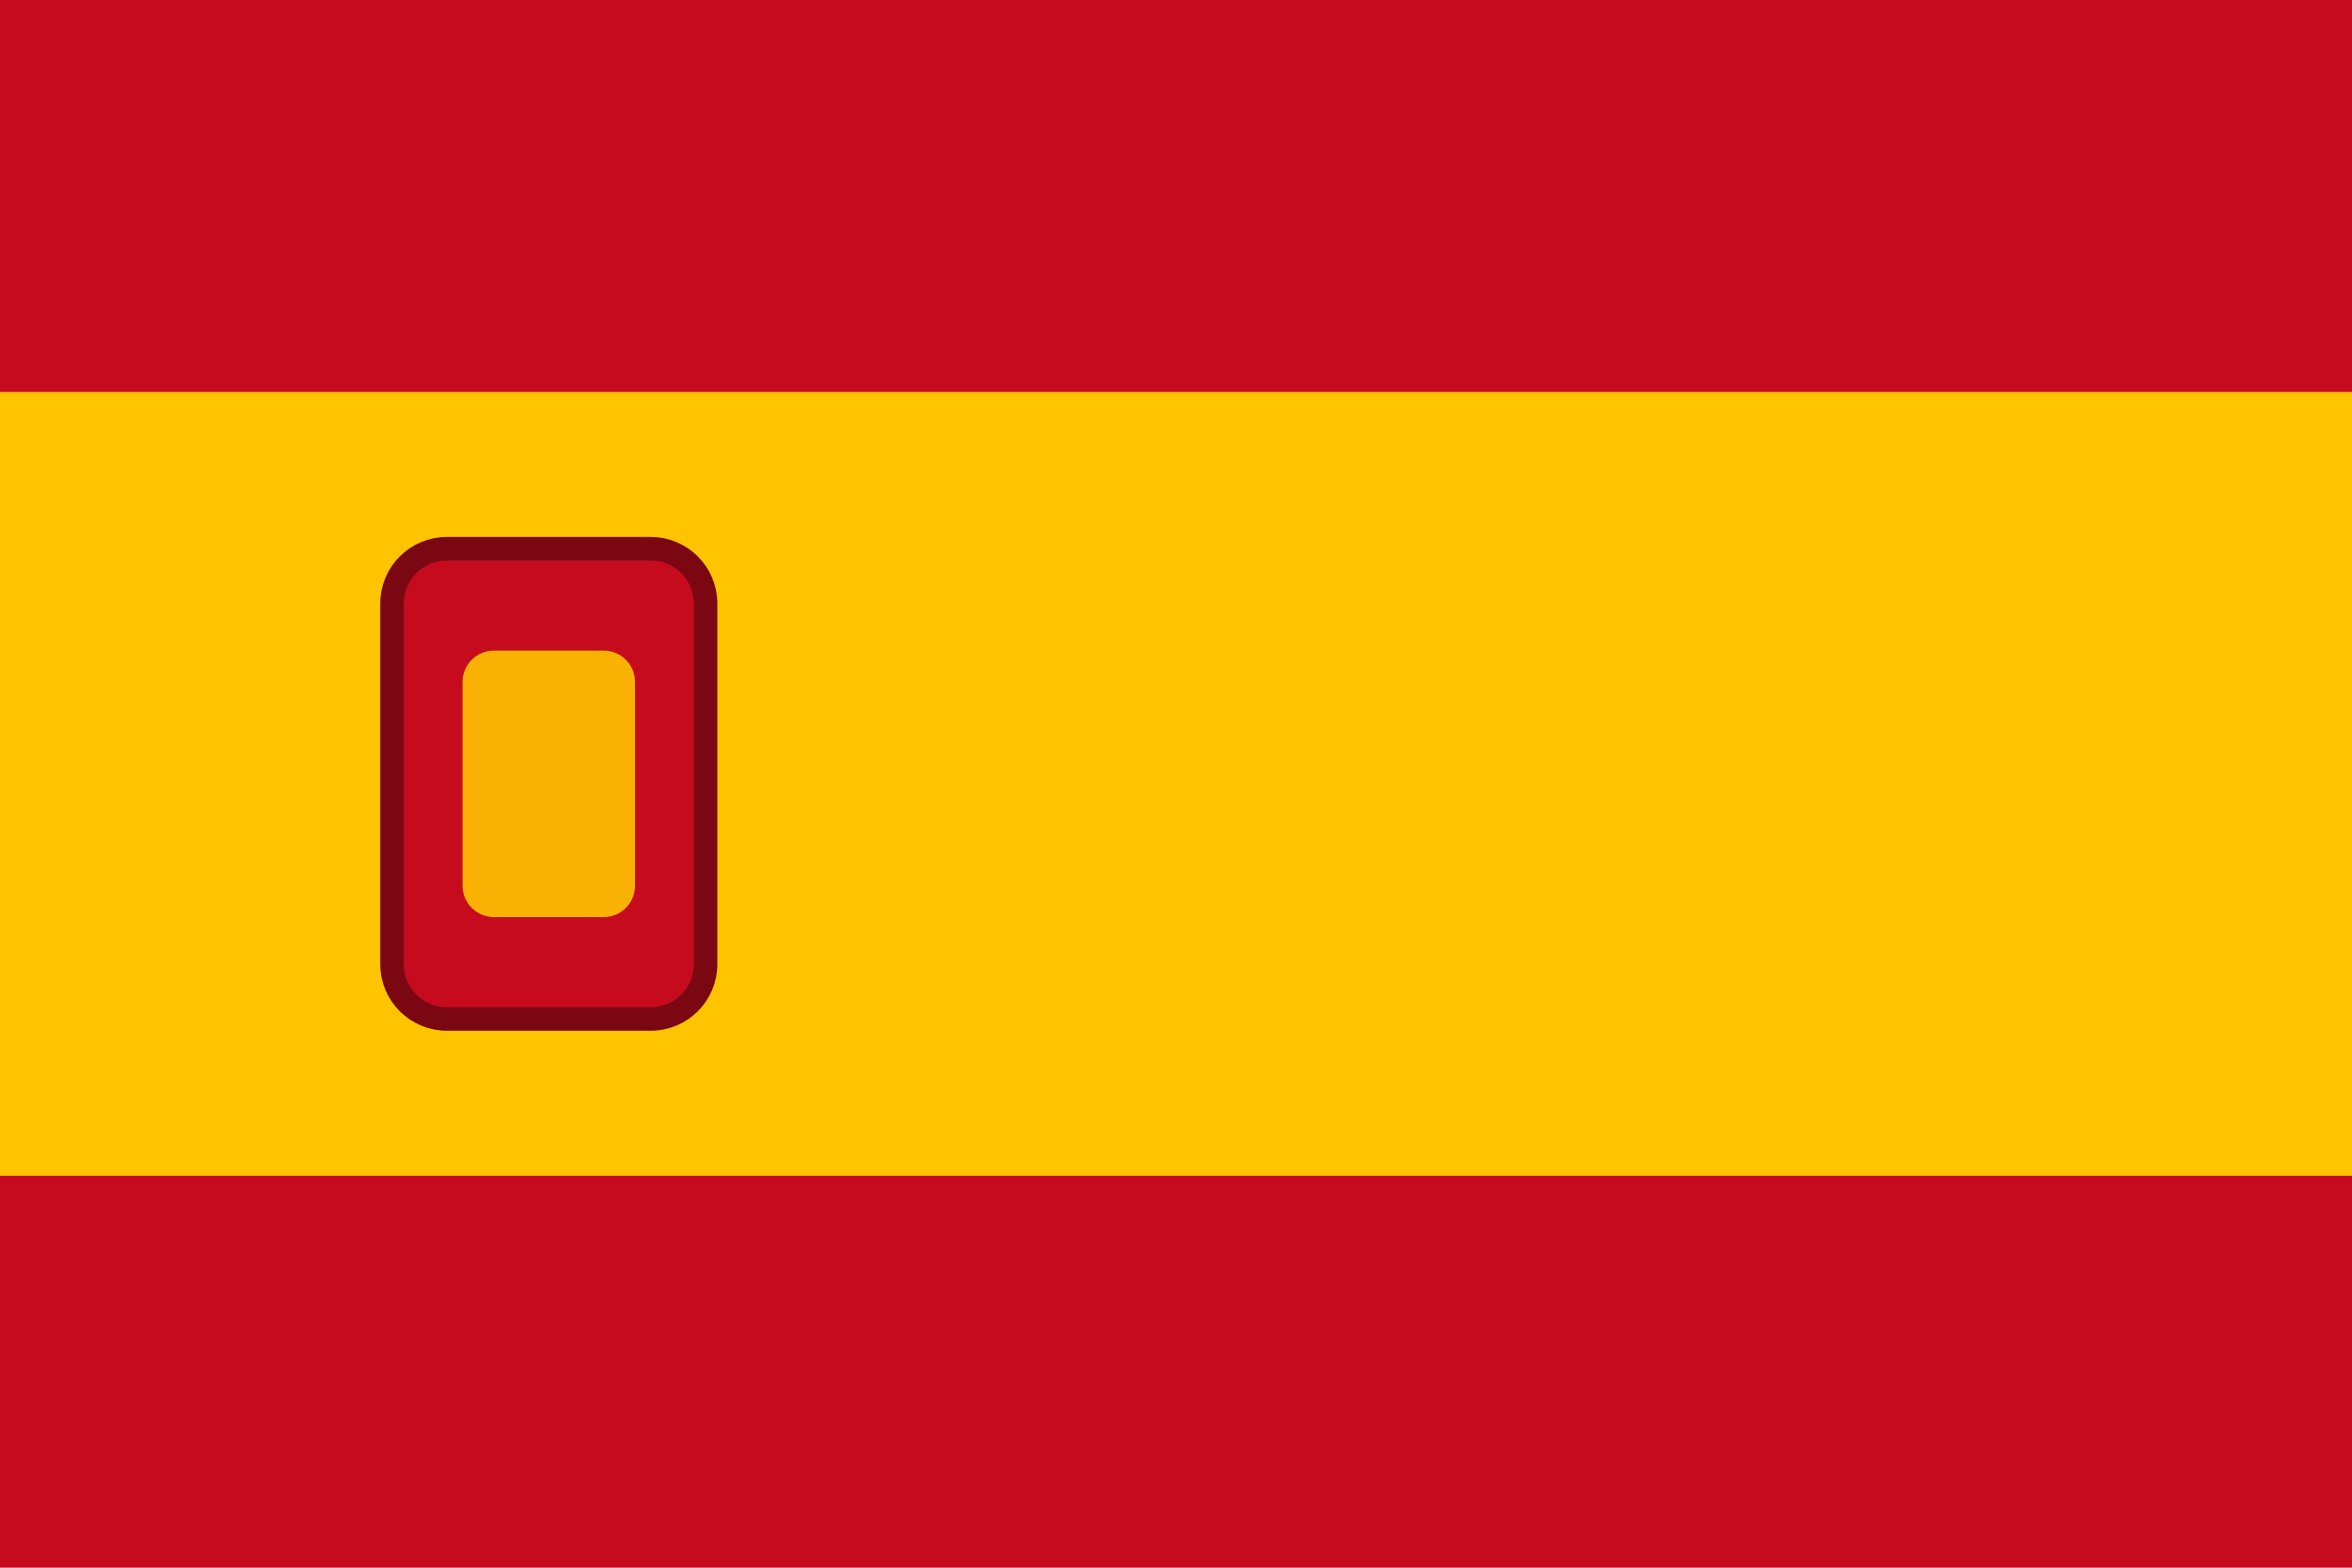
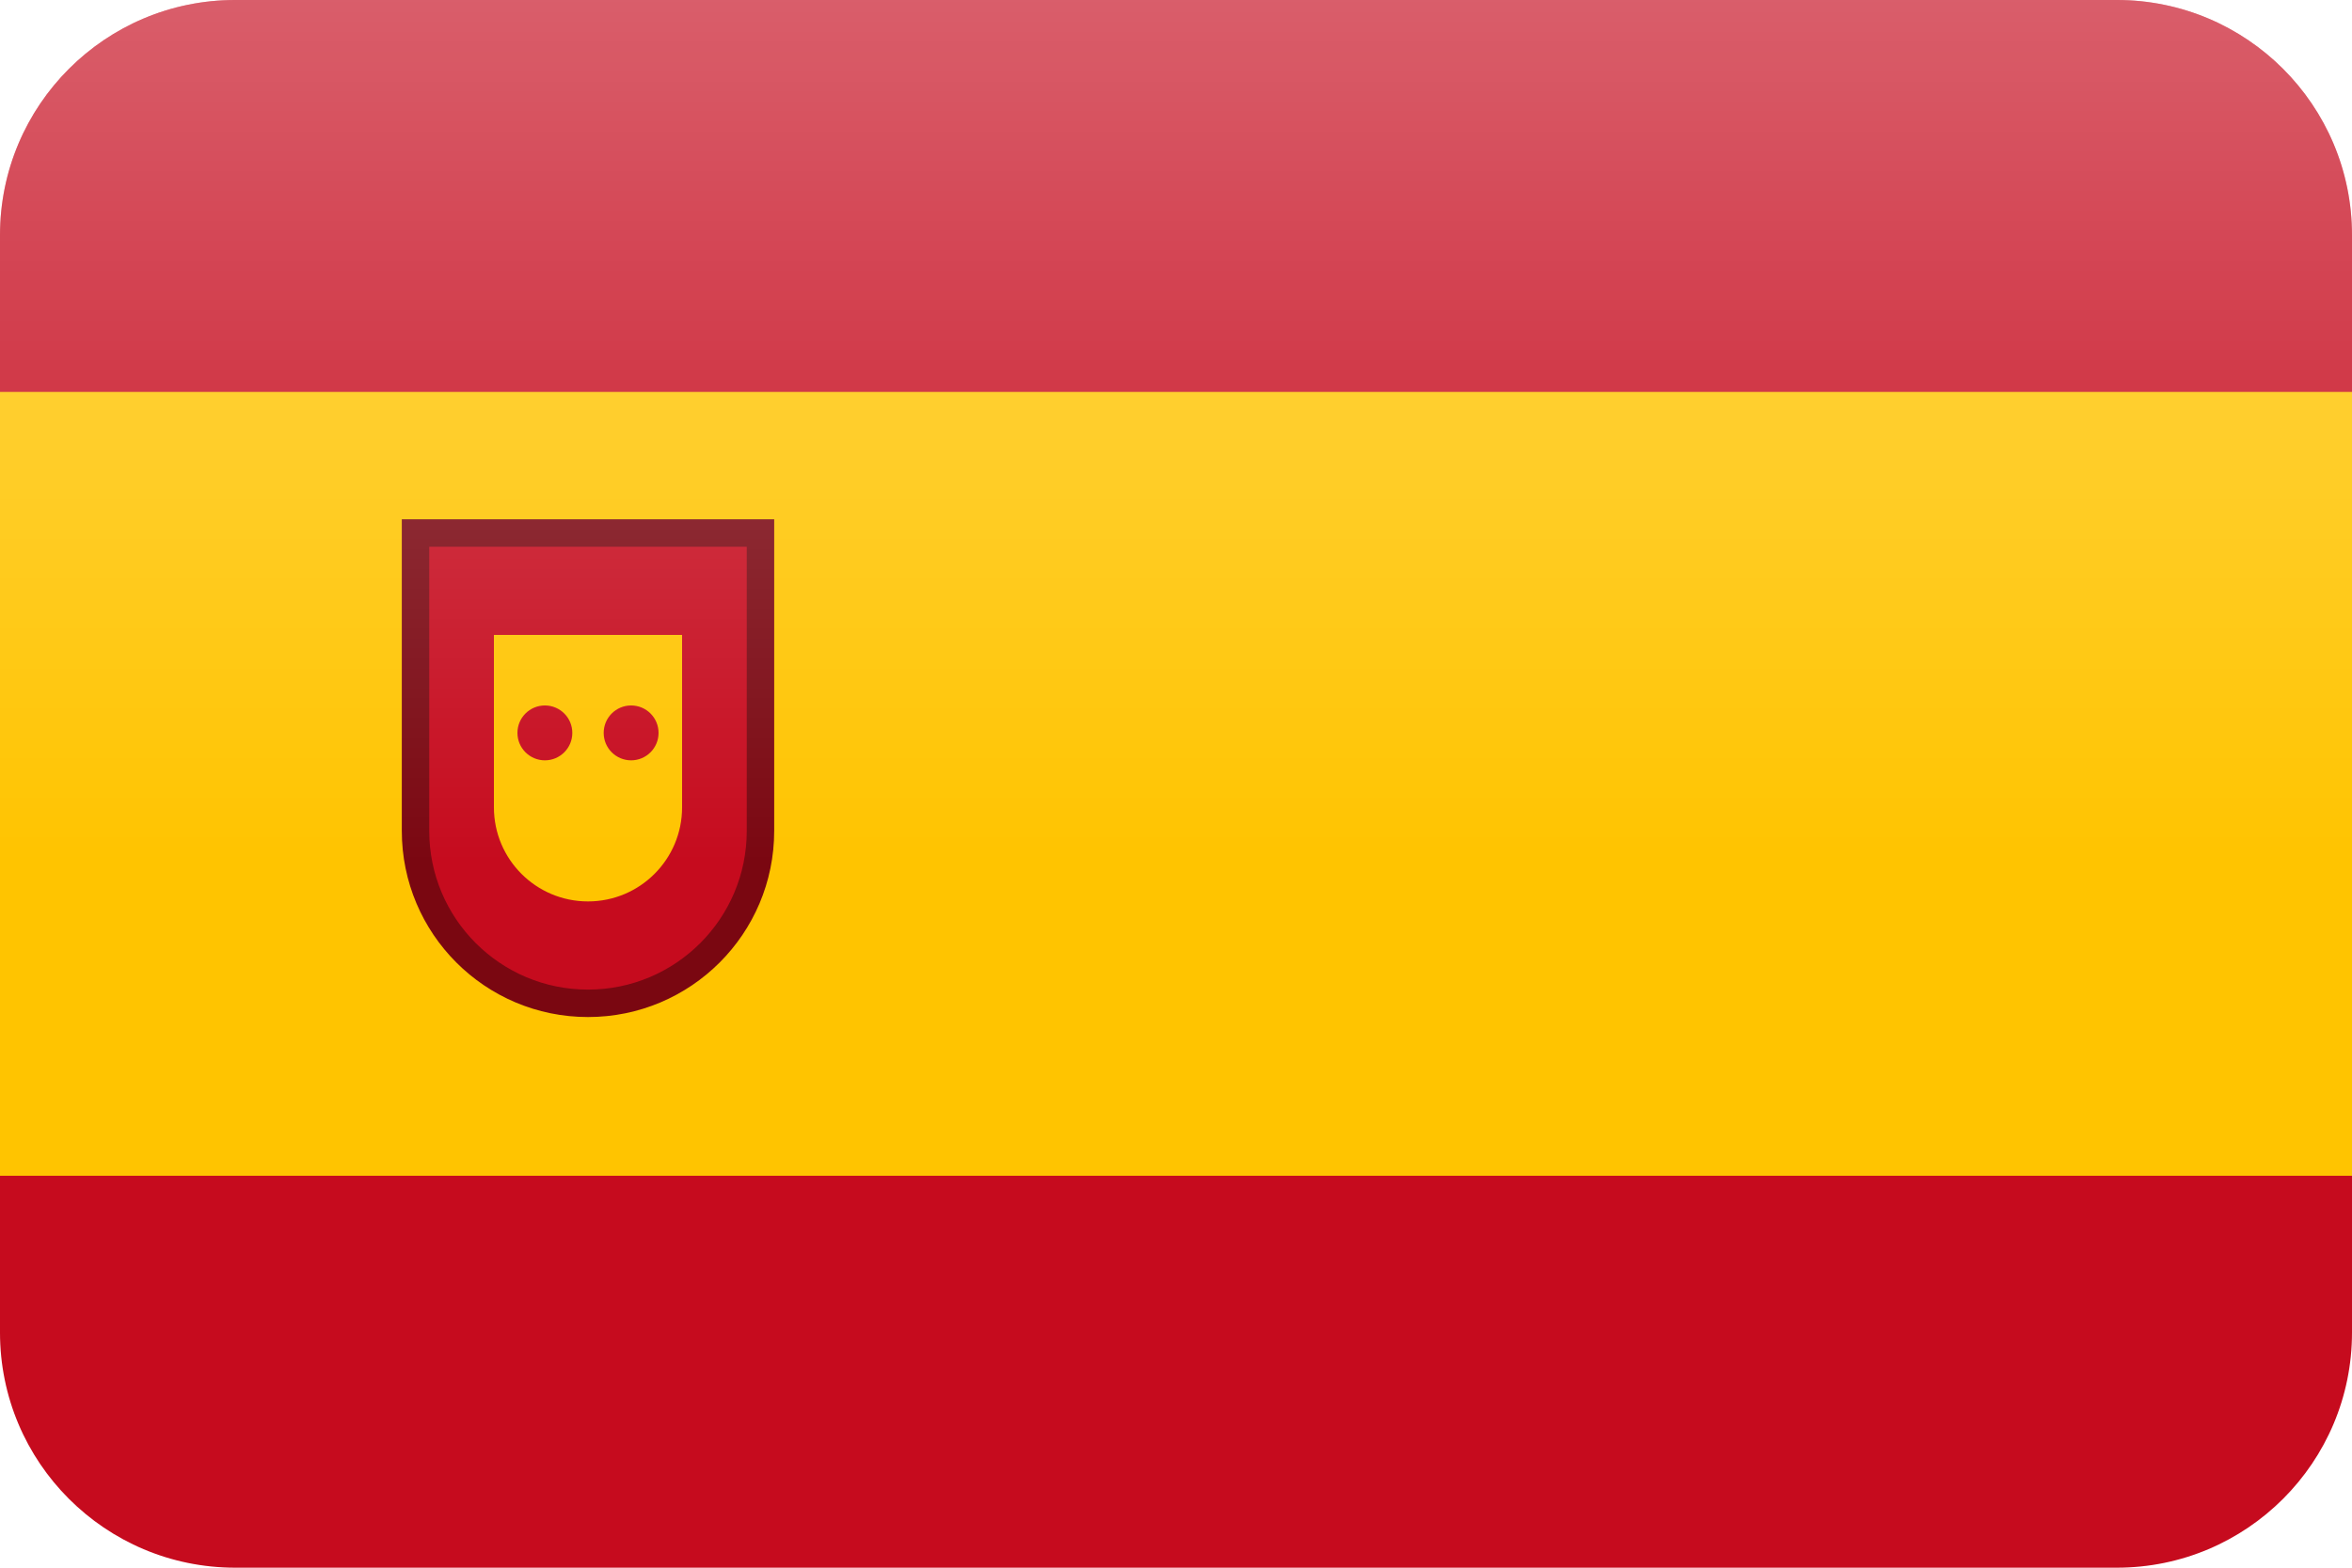
<svg xmlns="http://www.w3.org/2000/svg" viewBox="0 0 60 40" width="60" height="40">
-   <rect width="60" height="40" fill="#c60b1e" />
-   <rect y="10" width="60" height="20" fill="#ffc400" />
-   <g transform="translate(14,20)">
-     <rect x="-4" y="-6" width="8" height="12" rx="1.4" fill="#c60b1e" stroke="#7a0711" stroke-width="0.6" />
-     <rect x="-2.2" y="-3.4" width="4.4" height="6.8" rx="0.8" fill="#ffc400" opacity="0.9" />
+   <defs>
+     <clipPath id="r">
+       <rect width="60" height="40" rx="6" />
+     </clipPath>
+     <linearGradient id="gloss" x1="0" y1="0" x2="0" y2="40" gradientUnits="userSpaceOnUse">
+       <stop offset="0" stop-color="#ffffff" stop-opacity="0.34" />
+       <stop offset="0.55" stop-color="#ffffff" stop-opacity="0" />
+     </linearGradient>
+   </defs>
+   <g clip-path="url(#r)">
+     <rect width="60" height="40" fill="#c60b1e" />
+     <rect y="10" width="60" height="20" fill="#ffc400" />
+     <g transform="translate(15,20)">
+       <path d="M-4.4-6.4 h8.8 v7.6 a4.4 4.4 0 0 1 -8.8 0 z" fill="#c60b1e" stroke="#7a0711" stroke-width="0.7" />
+       <path d="M-2.4-3.8 h4.8 v4.4 a2.4 2.4 0 0 1 -4.8 0 z" fill="#ffc400" />
+       <circle cx="-1.1" cy="-1.3" r="0.7" fill="#c60b1e" />
+       <circle cx="1.1" cy="-1.3" r="0.7" fill="#c60b1e" />
+     </g>
+     <rect width="60" height="40" fill="url(#gloss)" />
  </g>
</svg>
